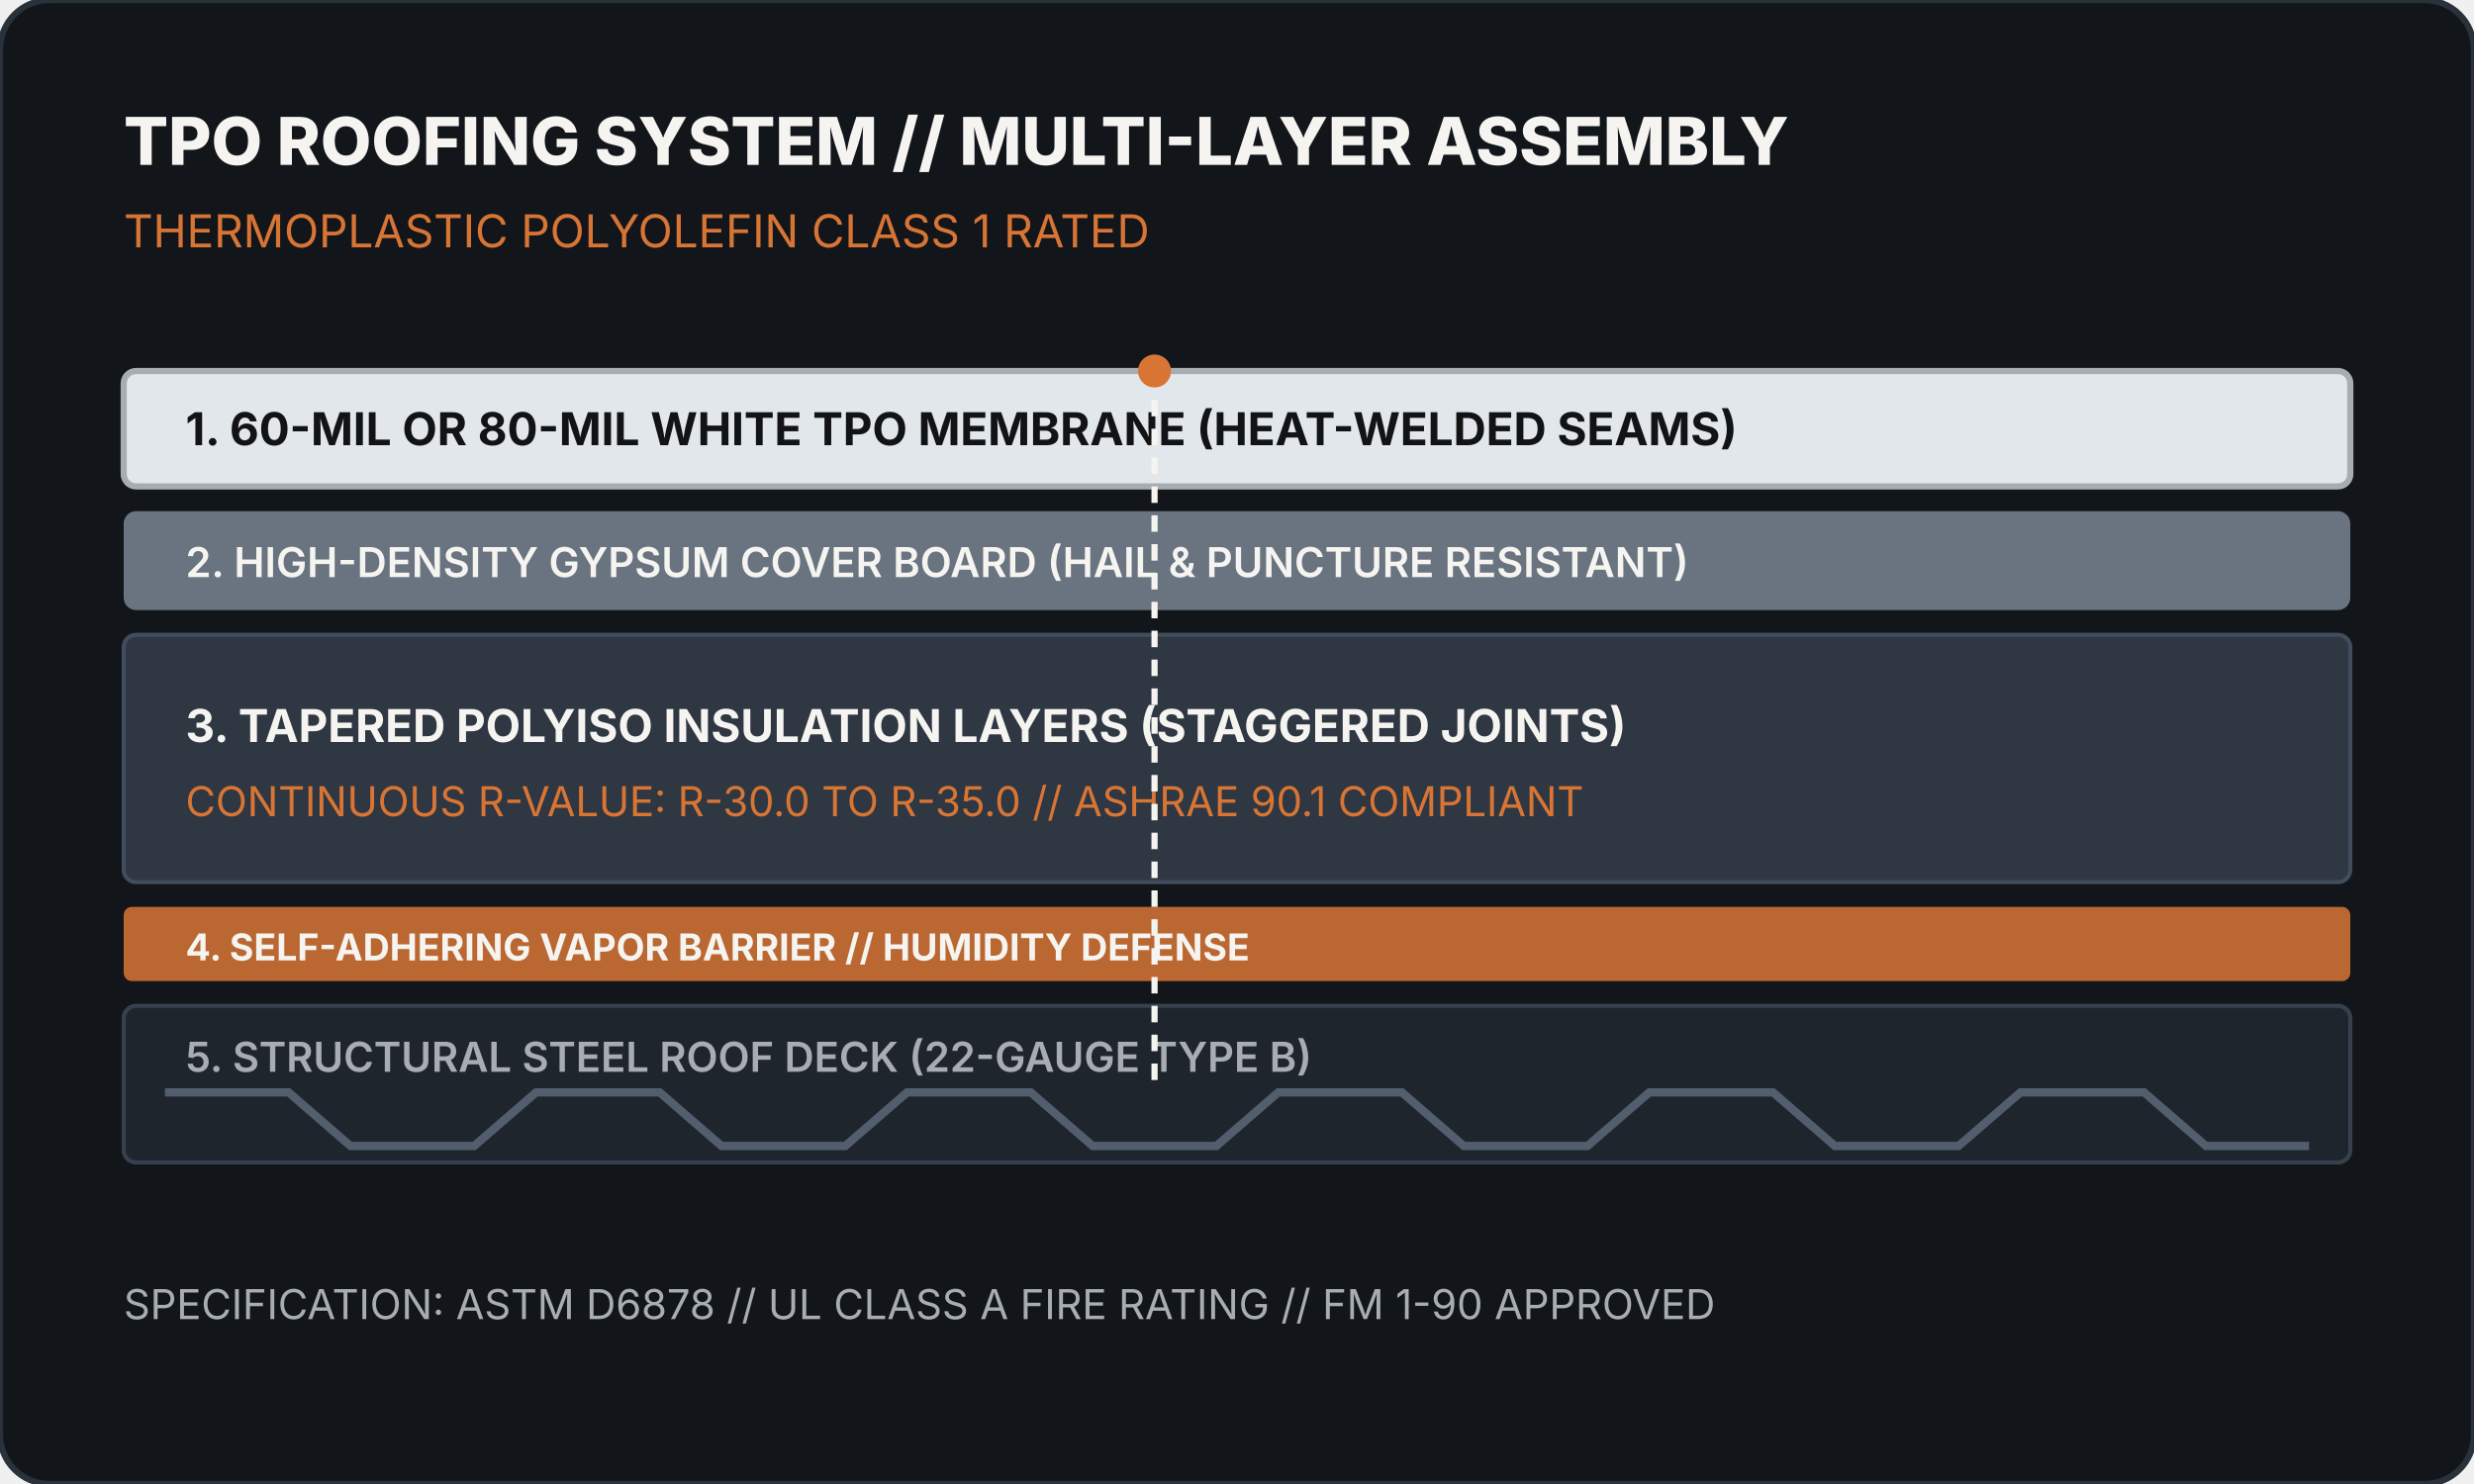
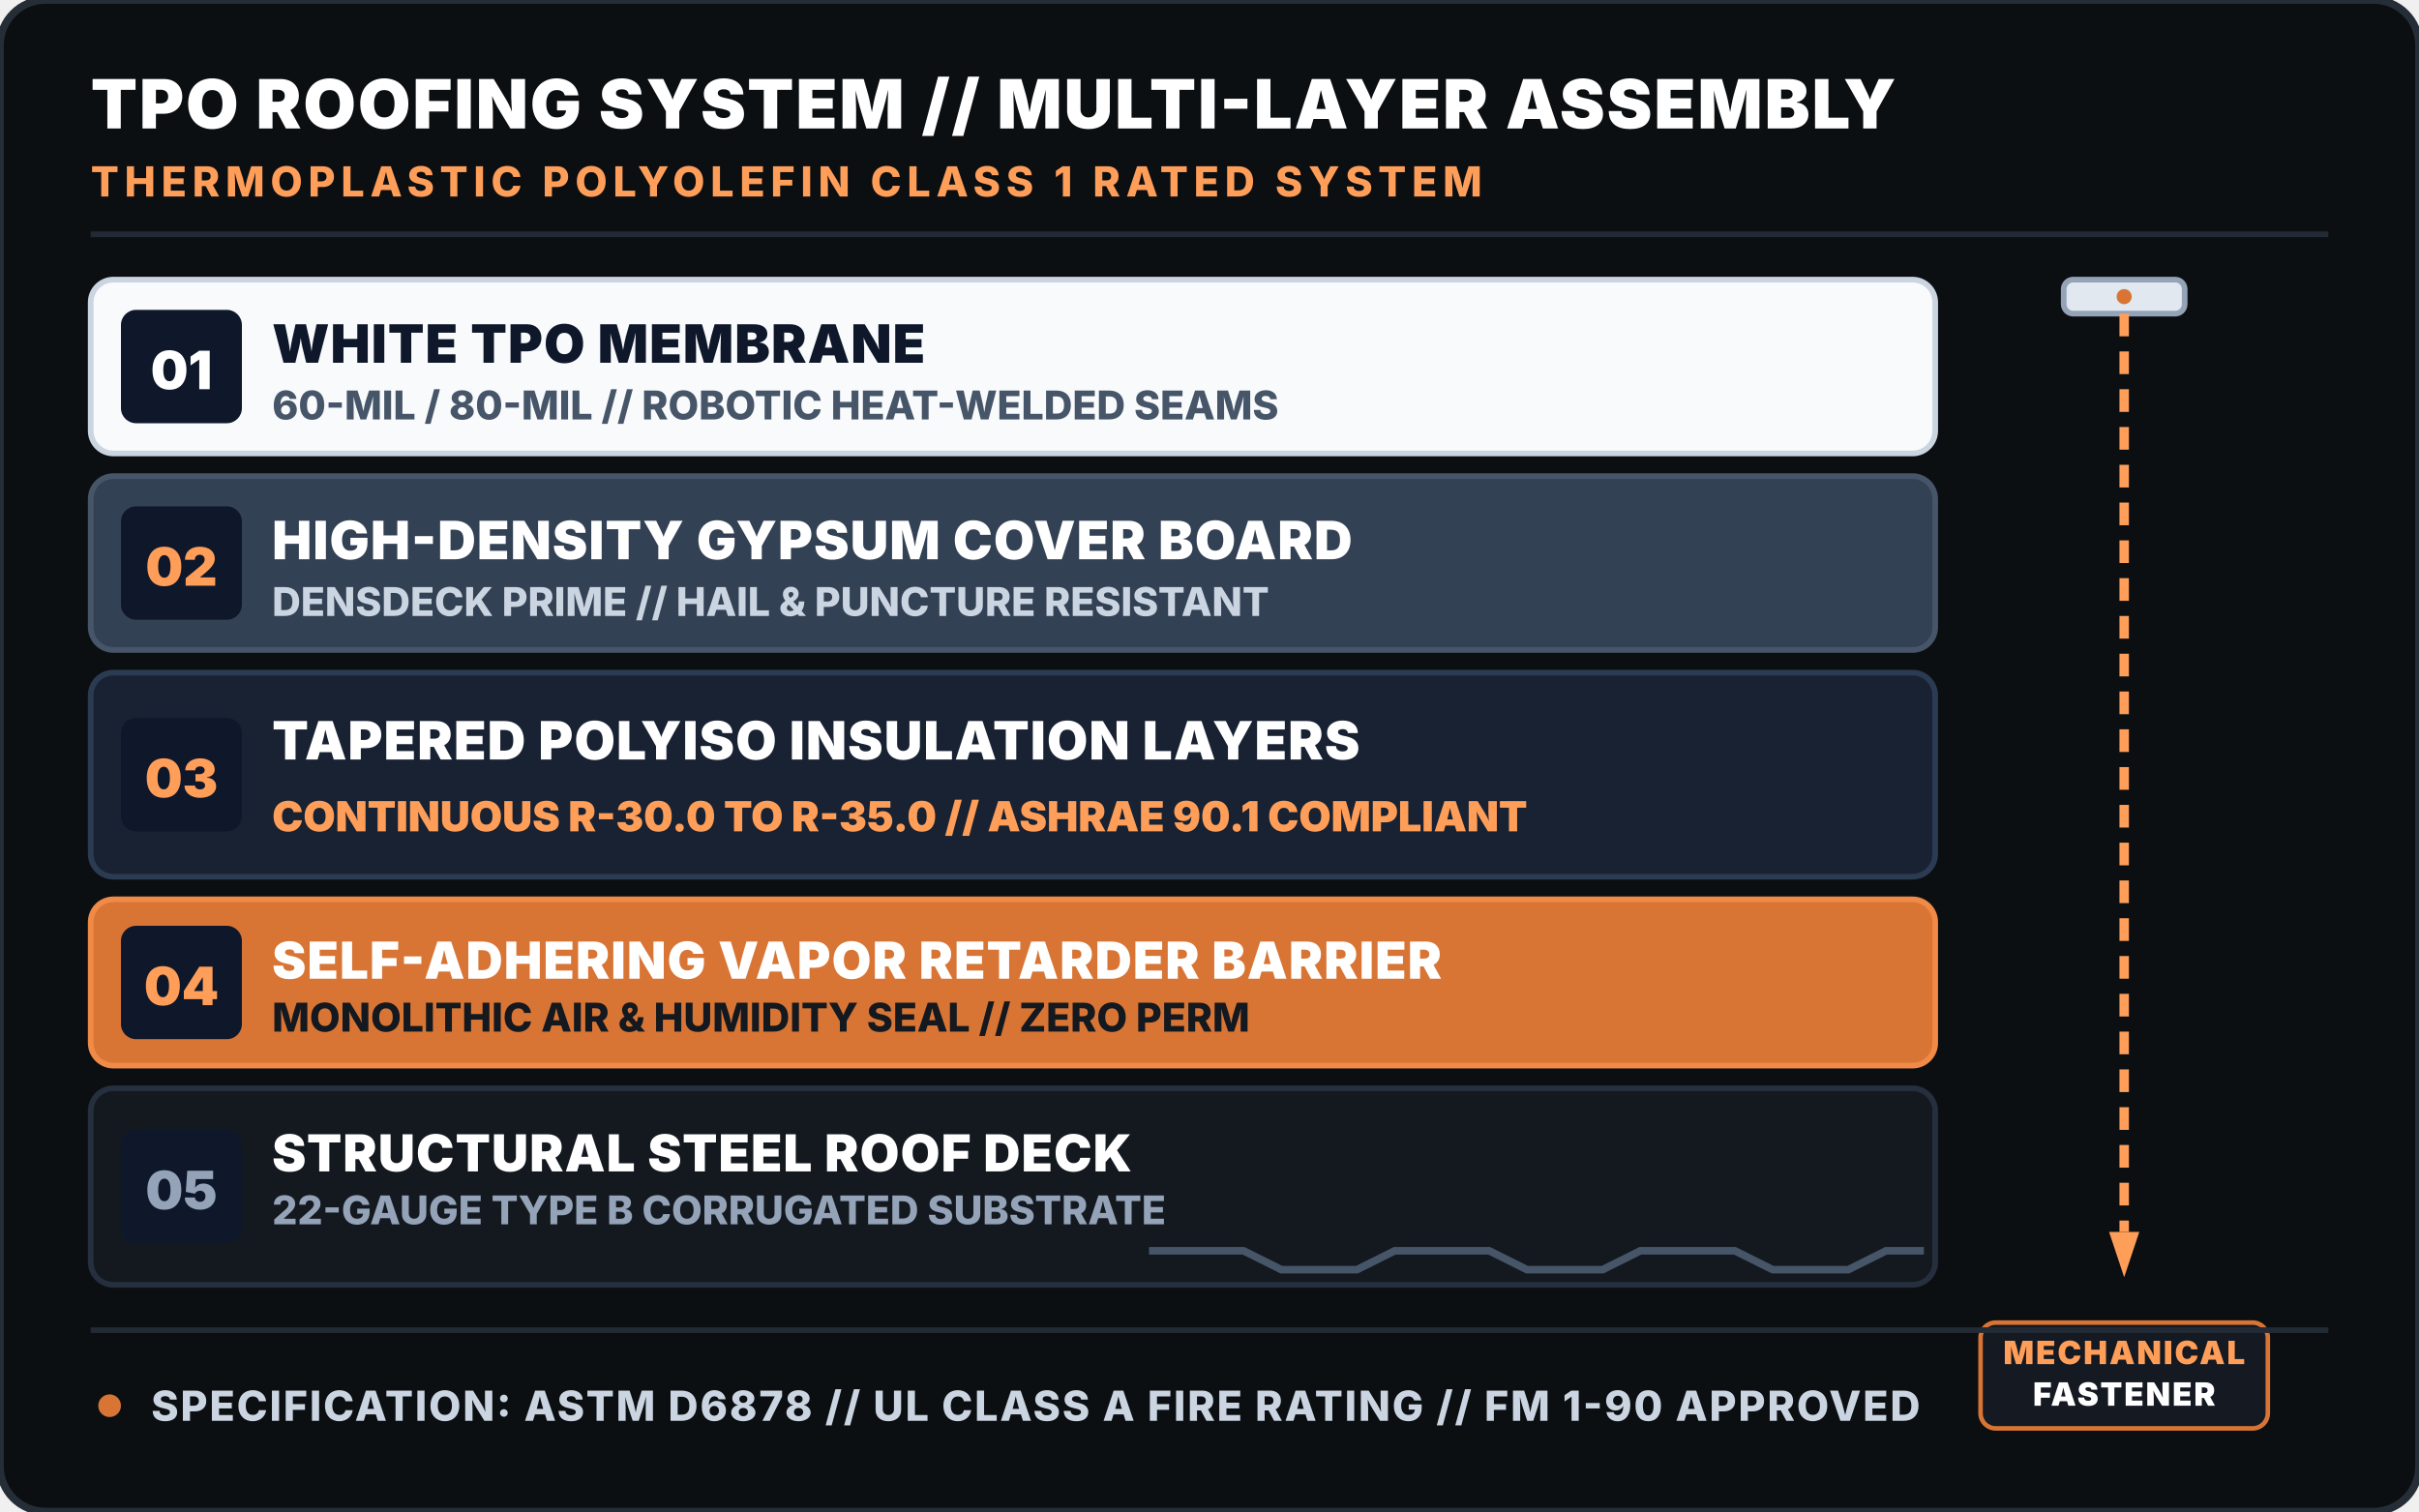
- <svg xmlns="http://www.w3.org/2000/svg" viewBox="0 0 600 360" fill="none" role="img" aria-label="TPO Single-Ply Roofing System Cross Section Layer Diagram">
-   <rect width="600" height="360" rx="12" fill="#12161A" stroke="#29313A" stroke-width="1.5" />
-   <text x="30" y="40" font-family="'Inter', sans-serif" font-weight="800" font-size="16" fill="#F5F4F0">TPO ROOFING SYSTEM // MULTI-LAYER ASSEMBLY</text>
-   <text x="30" y="60" font-family="'Inter', monospace" font-size="11" fill="#D87535">THERMOPLASTIC POLYOLEFIN CLASS 1 RATED</text>
-   <rect x="30" y="90" width="540" height="28" fill="#E2E7EC" stroke="#A7ADB2" stroke-width="1.5" rx="3" />
-   <text x="45" y="108" font-family="'Inter', sans-serif" font-weight="700" font-size="11" fill="#111315">1. 60-MIL OR 80-MIL WHITE TPO MEMBRANE (HEAT-WELDED SEAMS)</text>
-   <rect x="30" y="124" width="540" height="24" fill="#697480" rx="3" />
-   <text x="45" y="140" font-family="'Inter', sans-serif" font-weight="600" font-size="10" fill="#F5F4F0">2. HIGH-DENSITY GYPSUM COVER BOARD (HAIL &amp; PUNCTURE RESISTANT)</text>
-   <rect x="30" y="154" width="540" height="60" fill="#2E3742" stroke="#414D5C" rx="3" />
-   <text x="45" y="180" font-family="'Inter', sans-serif" font-weight="700" font-size="11" fill="#F5F4F0">3. TAPERED POLYISO INSULATION LAYERS (STAGGERED JOINTS)</text>
-   <text x="45" y="198" font-family="'Inter', monospace" font-size="10" fill="#D87535">CONTINUOUS R-VALUE: R-30.0 TO R-35.0 // ASHRAE 90.1 COMPLIANT</text>
-   <rect x="30" y="220" width="540" height="18" fill="#D87535" opacity="0.85" rx="2" />
-   <text x="45" y="233" font-family="'Inter', sans-serif" font-weight="700" font-size="9" fill="#F5F4F0">4. SELF-ADHERING VAPOR BARRIER // HUMIDITY DEFENSE</text>
-   <rect x="30" y="244" width="540" height="38" fill="#1F252D" stroke="#37414E" rx="3" />
-   <path d="M 40 265 L 70 265 L 85 278 L 115 278 L 130 265 L 160 265 L 175 278 L 205 278 L 220 265 L 250 265 L 265 278 L 295 278 L 310 265 L 340 265 L 355 278 L 385 278 L 400 265 L 430 265 L 445 278 L 475 278 L 490 265 L 520 265 L 535 278 L 560 278" stroke="#525E6E" stroke-width="2" fill="none" />
-   <text x="45" y="260" font-family="'Inter', sans-serif" font-weight="600" font-size="10" fill="#A7ADB2">5. STRUCTURAL STEEL ROOF DECK (22-GAUGE TYPE B)</text>
-   <line x1="280" y1="90" x2="280" y2="265" stroke="#F5F4F0" stroke-width="1.5" stroke-dasharray="4,3" />
-   <circle cx="280" cy="90" r="4" fill="#D87535" />
-   <text x="30" y="320" font-family="'Inter', monospace" font-size="10" fill="#A7ADB2">SPECIFICATION: ASTM D6878 // UL CLASS A FIRE RATING // FM 1-90 APPROVED</text>
+ <svg xmlns="http://www.w3.org/2000/svg" viewBox="0 0 640 400" width="100%" height="auto" fill="none" role="img" aria-label="TPO Single-Ply Commercial Roofing System Layer Cross-Section">
+   <rect width="640" height="400" rx="12" fill="#0C0F12" stroke="#252D37" stroke-width="2" />
+   <g transform="translate(24, 20)">
+     <text x="0" y="14" font-family="'Inter', -apple-system, sans-serif" font-weight="900" font-size="18" letter-spacing="0.5" fill="#FFFFFF">TPO ROOFING SYSTEM // MULTI-LAYER ASSEMBLY</text>
+     <text x="0" y="32" font-family="'Inter', monospace" font-weight="800" font-size="11" letter-spacing="1.5" fill="#FF9E59">THERMOPLASTIC POLYOLEFIN CLASS 1 RATED SYSTEM</text>
+   </g>
+   <line x1="24" y1="62" x2="616" y2="62" stroke="#222A35" stroke-width="1.5" />
+   <g transform="translate(562, 74)">
+     <rect x="-16" y="0" width="32" height="9" rx="2.5" fill="#E2E8F0" stroke="#94A3B8" stroke-width="1.5" />
+     <circle cx="0" cy="4.5" r="2" fill="#D87535" />
+     <line x1="0" y1="9" x2="0" y2="252" stroke="#FF9E59" stroke-width="2.5" stroke-dasharray="6,4" />
+     <path d="M -4 252 L 0 264 L 4 252 Z" fill="#FF9E59" />
+     <g transform="translate(0, 276)">
+       <rect x="-38" y="0" width="76" height="28" rx="4" fill="#141922" stroke="#D87535" stroke-width="1.2" />
+       <text x="0" y="11" font-family="'Inter', sans-serif" font-weight="900" font-size="8.5" fill="#FF9E59" text-anchor="middle" letter-spacing="0.5">MECHANICAL</text>
+       <text x="0" y="22" font-family="'Inter', sans-serif" font-weight="900" font-size="8.5" fill="#FFFFFF" text-anchor="middle" letter-spacing="0.5">FASTENER</text>
+     </g>
+   </g>
+   <g transform="translate(24, 74)">
+     <rect width="488" height="46" rx="6" fill="#F8FAFC" stroke="#CBD5E1" stroke-width="1.5" />
+     <rect x="8" y="8" width="32" height="30" rx="4" fill="#0F172A" />
+     <text x="24" y="29" font-family="'Inter', sans-serif" font-weight="900" font-size="14" fill="#FFFFFF" text-anchor="middle">01</text>
+     <text x="48" y="22" font-family="'Inter', -apple-system, sans-serif" font-weight="900" font-size="14" fill="#0F172A" letter-spacing="0.3">WHITE TPO MEMBRANE</text>
+     <text x="48" y="37" font-family="'Inter', monospace" font-weight="800" font-size="10.5" fill="#475569">60-MIL / 80-MIL // ROBOTIC HEAT-WELDED SEAMS</text>
+   </g>
+   <g transform="translate(24, 126)">
+     <rect width="488" height="46" rx="6" fill="#334155" stroke="#475569" stroke-width="1.5" />
+     <rect x="8" y="8" width="32" height="30" rx="4" fill="#0F172A" />
+     <text x="24" y="29" font-family="'Inter', sans-serif" font-weight="900" font-size="14" fill="#FF9E59" text-anchor="middle">02</text>
+     <text x="48" y="22" font-family="'Inter', -apple-system, sans-serif" font-weight="900" font-size="14" fill="#FFFFFF" letter-spacing="0.3">HIGH-DENSITY GYPSUM COVER BOARD</text>
+     <text x="48" y="37" font-family="'Inter', monospace" font-weight="800" font-size="10.5" fill="#CBD5E1">DENSDECK PRIME // HAIL &amp; PUNCTURE RESISTANT</text>
+   </g>
+   <g transform="translate(24, 178)">
+     <rect width="488" height="54" rx="6" fill="#182232" stroke="#2B3B52" stroke-width="1.5" />
+     <rect x="8" y="12" width="32" height="30" rx="4" fill="#0F172A" />
+     <text x="24" y="33" font-family="'Inter', sans-serif" font-weight="900" font-size="14" fill="#FF9E59" text-anchor="middle">03</text>
+     <text x="48" y="23" font-family="'Inter', -apple-system, sans-serif" font-weight="900" font-size="14" fill="#FFFFFF" letter-spacing="0.3">TAPERED POLYISO INSULATION LAYERS</text>
+     <text x="48" y="42" font-family="'Inter', monospace" font-weight="900" font-size="11" fill="#FF9E59">CONTINUOUS R-30.0 TO R-35.0 // ASHRAE 90.1 COMPLIANT</text>
+   </g>
+   <g transform="translate(24, 238)">
+     <rect width="488" height="44" rx="6" fill="#D87535" stroke="#F08A46" stroke-width="1.5" />
+     <rect x="8" y="7" width="32" height="30" rx="4" fill="#0F172A" />
+     <text x="24" y="28" font-family="'Inter', sans-serif" font-weight="900" font-size="14" fill="#FF9E59" text-anchor="middle">04</text>
+     <text x="48" y="21" font-family="'Inter', -apple-system, sans-serif" font-weight="900" font-size="13.5" fill="#FFFFFF" letter-spacing="0.3">SELF-ADHERING VAPOR RETARDER BARRIER</text>
+     <text x="48" y="35" font-family="'Inter', monospace" font-weight="800" font-size="10.5" fill="#14181F">MONOLITHIC AIR &amp; HUMIDITY SEAL // ZERO PERM</text>
+   </g>
+   <g transform="translate(24, 288)">
+     <rect width="488" height="52" rx="6" fill="#141920" stroke="#252F3D" stroke-width="1.5" />
+     <rect x="8" y="11" width="32" height="30" rx="4" fill="#0F172A" />
+     <text x="24" y="32" font-family="'Inter', sans-serif" font-weight="900" font-size="14" fill="#94A3B8" text-anchor="middle">05</text>
+     <text x="48" y="22" font-family="'Inter', -apple-system, sans-serif" font-weight="900" font-size="13.5" fill="#FFFFFF" letter-spacing="0.3">STRUCTURAL STEEL ROOF DECK</text>
+     <text x="48" y="36" font-family="'Inter', monospace" font-weight="800" font-size="10.5" fill="#94A3B8">22-GAUGE TYPE B CORRUGATED SUBSTRATE</text>
+     <path d="M 280 43 L 305 43 L 315 48 L 335 48 L 345 43 L 370 43 L 380 48 L 400 48 L 410 43 L 435 43 L 445 48 L 465 48 L 475 43 L 485 43" stroke="#475569" stroke-width="2" fill="none" />
+   </g>
+   <line x1="24" y1="352" x2="616" y2="352" stroke="#222A35" stroke-width="1.5" />
+   <g transform="translate(24, 376)">
+     <circle cx="5" cy="-4" r="3" fill="#D87535" />
+     <text x="16" y="0" font-family="'Inter', monospace" font-weight="800" font-size="11" fill="#CBD5E1" letter-spacing="0.5">SPECIFICATION: ASTM D6878 // UL CLASS A FIRE RATING // FM 1-90 APPROVED</text>
+   </g>
</svg>
